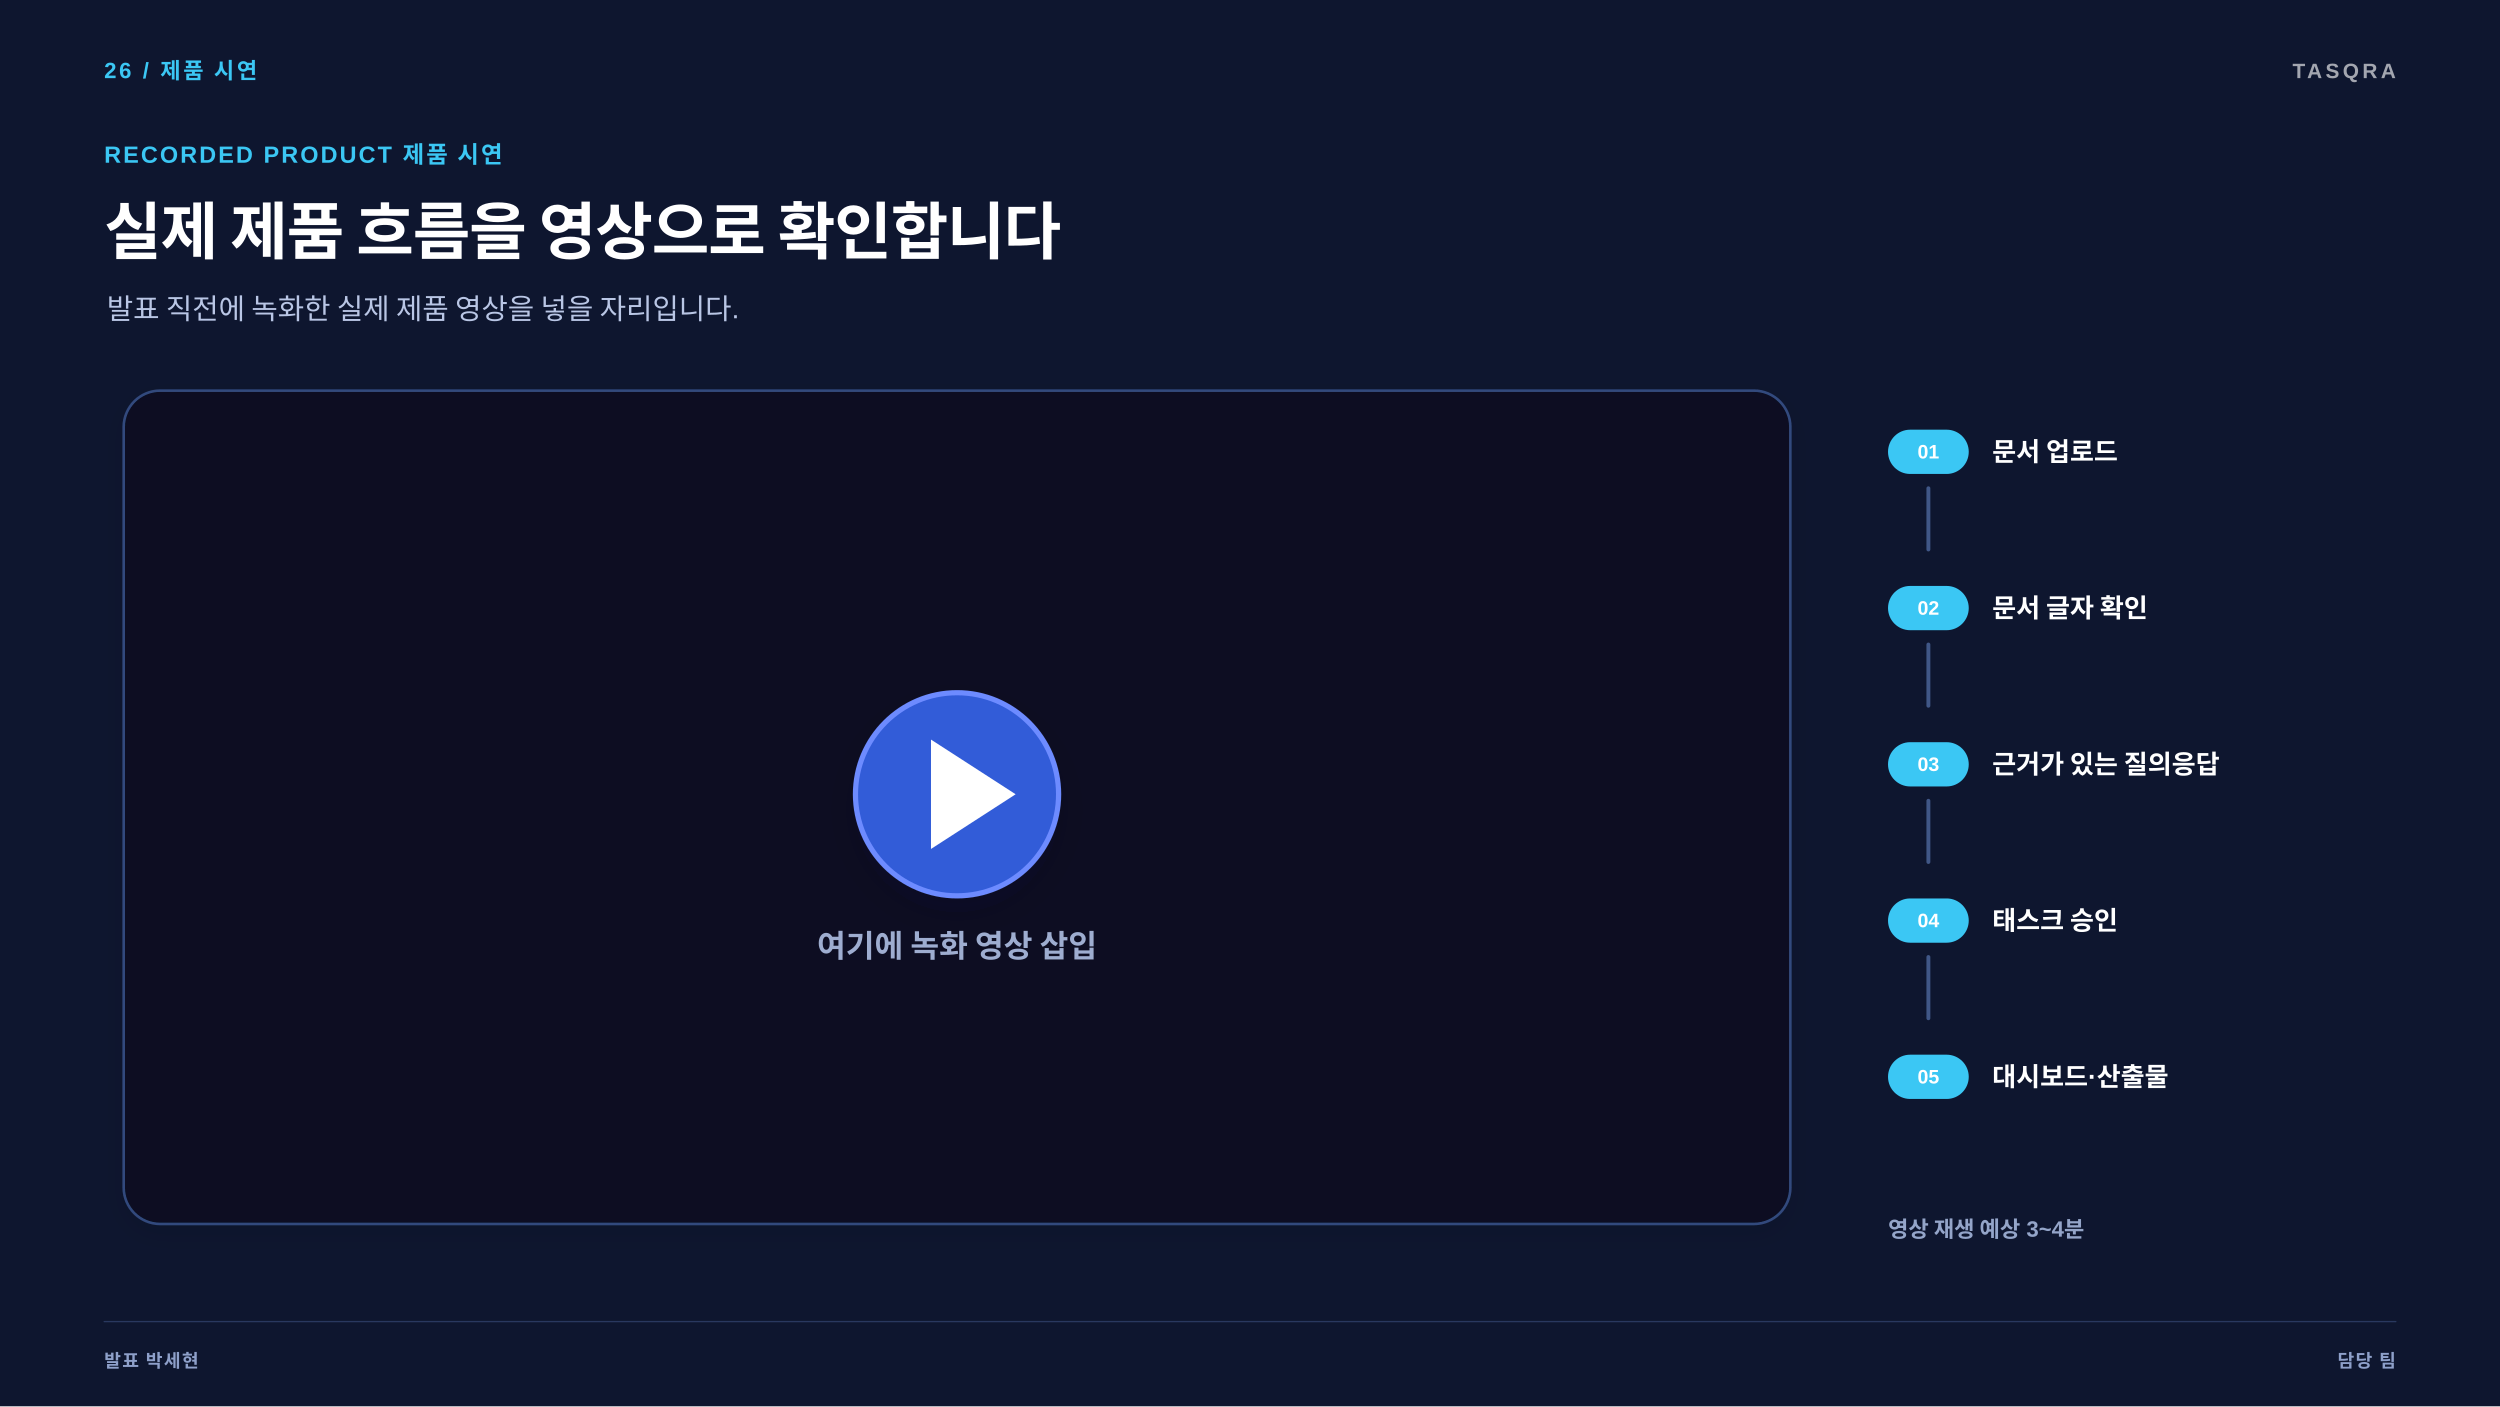
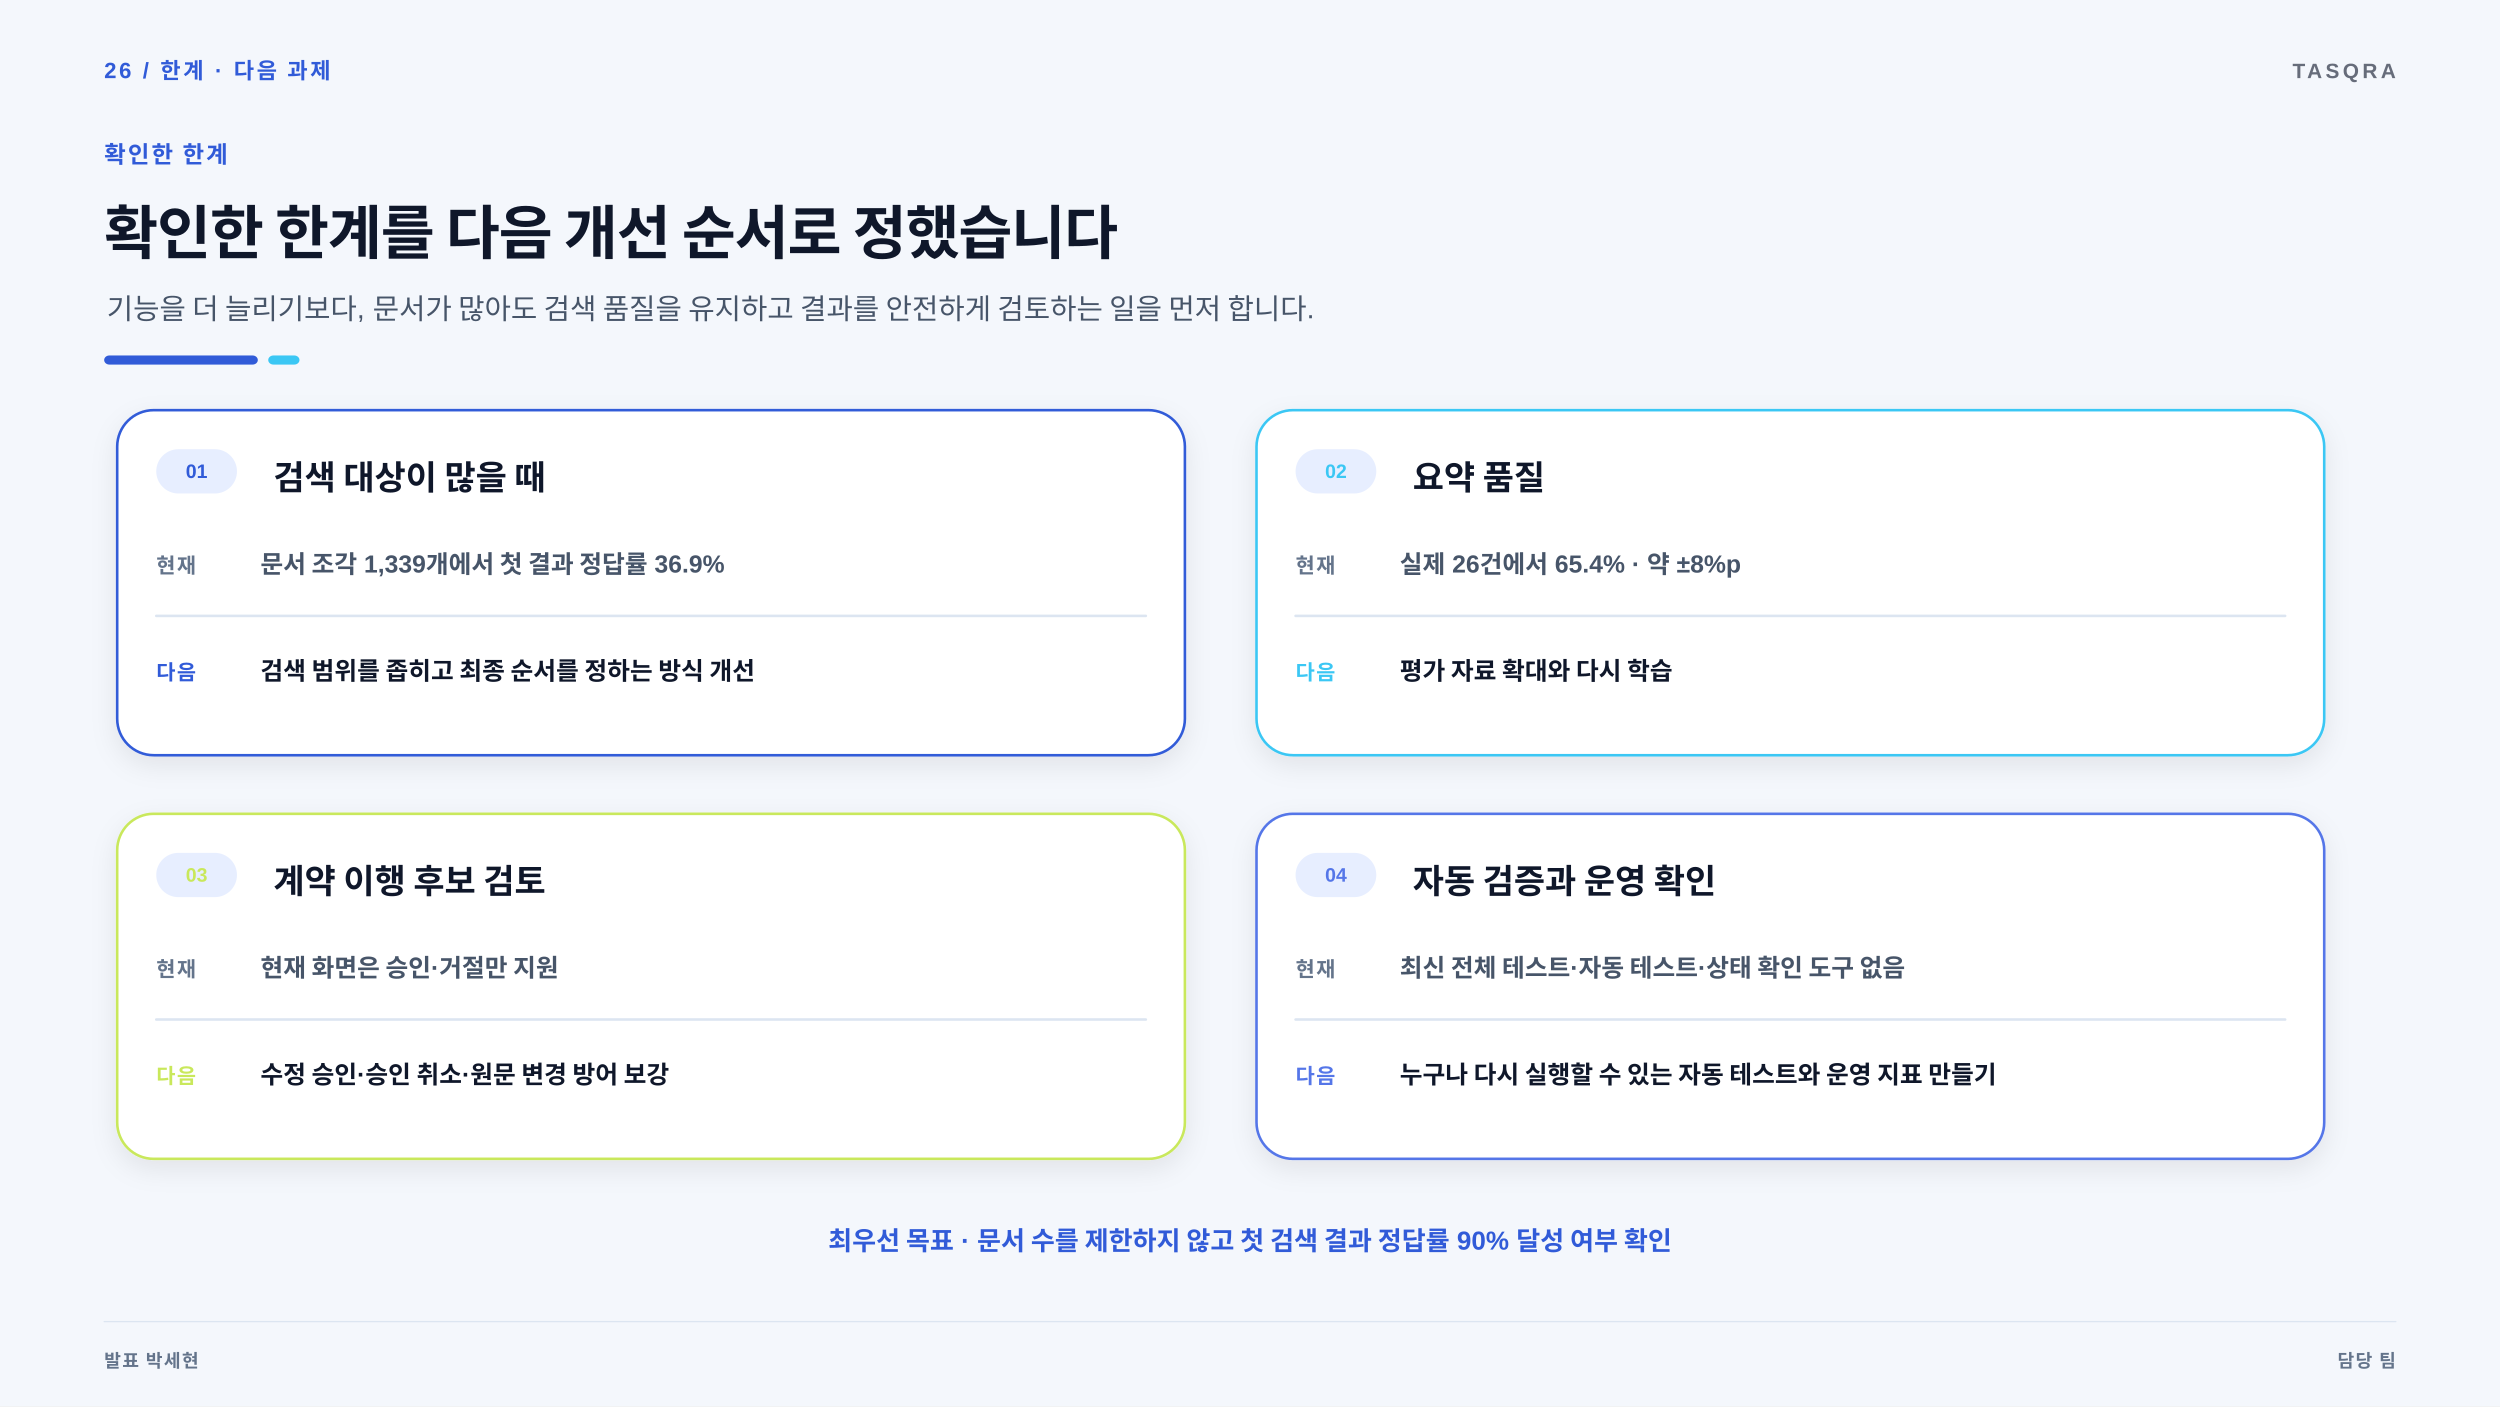
<svg xmlns="http://www.w3.org/2000/svg" width="1920" height="1080" viewBox="0 0 1920 1080">
  <defs>
    <style>@font-face{font-family:NotoKR;src:url("../../포트폴리오/NotoSansKR.ttf") format("truetype");} text{font-family:NotoKR,Arial,sans-serif;}</style>
    <filter id="shadow" x="-20%" y="-20%" width="140%" height="140%">
      <feDropShadow dx="0" dy="12" stdDeviation="16" flood-color="#0E162F" flood-opacity="0.11" />
    </filter>
    <filter id="softShadow" x="-20%" y="-20%" width="140%" height="140%">
      <feDropShadow dx="0" dy="7" stdDeviation="10" flood-color="#0E162F" flood-opacity="0.08" />
    </filter>
  </defs>
-   <rect x="0" y="0" width="1920" height="1080" rx="0" fill="#0E162F" stroke="none" stroke-width="0" opacity="1" />
-   <text x="80" y="60" font-family="NotoKR, Arial, sans-serif" font-size="17" font-weight="800" font-style="normal" fill="#3BC7F4" text-anchor="start" letter-spacing="2" opacity="1">26  /  제품 시연</text>
-   <text x="1840" y="60" font-family="NotoKR, Arial, sans-serif" font-size="16" font-weight="800" font-style="normal" fill="#FFFFFF" text-anchor="end" letter-spacing="2.6" opacity="0.62">TASQRA</text>
-   <line x1="80" y1="1015" x2="1840" y2="1015" stroke="#29385F" stroke-width="1" stroke-linecap="round" opacity="1" />
-   <text x="80" y="1050" font-family="NotoKR, Arial, sans-serif" font-size="14" font-weight="700" font-style="normal" fill="#8EA0CA" text-anchor="start" letter-spacing="1" opacity="1">발표  박세현</text>
-   <text x="1840" y="1050" font-family="NotoKR, Arial, sans-serif" font-size="14" font-weight="700" font-style="normal" fill="#8EA0CA" text-anchor="end" letter-spacing="1" opacity="1">담당  팀</text>
-   <text x="80" y="125" font-family="NotoKR, Arial, sans-serif" font-size="18" font-weight="800" font-style="normal" fill="#3BC7F4" text-anchor="start" letter-spacing="1.6" opacity="1">RECORDED PRODUCT 제품 시연</text>
-   <text x="80" y="195" font-family="NotoKR, Arial, sans-serif" font-size="48" font-weight="800" font-style="normal" fill="#FFFFFF" text-anchor="start" letter-spacing="-0.8" opacity="1">실제 제품 흐름을 영상으로 확인합니다</text>
-   <text x="82" y="245" font-family="NotoKR, Arial, sans-serif" font-size="22" font-weight="500" font-style="normal" fill="#B9C6E5" text-anchor="start" letter-spacing="0" opacity="1">발표 직전에 녹화한 실제 제품 영상을 넣을 자리입니다.</text>
-   <rect x="95" y="300" width="1280" height="640" rx="28" fill="#070D20" stroke="#334A7D" stroke-width="2" opacity="1" filter="url(#softShadow)" />
-   <circle cx="735" cy="610" r="78" fill="#315BD8" stroke="#6D8BFF" stroke-width="4" opacity="1" filter="url(#shadow)" />
-   <path d="M 715 568 L 715 652 L 780 610 Z" fill="#FFFFFF" />
-   <text x="735" y="735" font-family="NotoKR, Arial, sans-serif" font-size="24" font-weight="700" font-style="normal" fill="#9EADD0" text-anchor="middle" letter-spacing="0" opacity="1">여기에 녹화 영상 삽입</text>
-   <rect x="1450" y="330" width="62" height="34" rx="17.0" fill="#3BC7F4" stroke="none" stroke-width="0" opacity="1" />
-   <text x="1481.0" y="352.1" font-family="NotoKR, Arial, sans-serif" font-size="15" font-weight="700" font-style="normal" fill="#FFFFFF" text-anchor="middle" letter-spacing="0" opacity="1">01</text>
-   <text x="1530" y="354" font-family="NotoKR, Arial, sans-serif" font-size="20" font-weight="700" font-style="normal" fill="#FFFFFF" text-anchor="start" letter-spacing="0" opacity="1">문서 업로드</text>
-   <line x1="1481" y1="375" x2="1481" y2="422" stroke="#405787" stroke-width="3" stroke-linecap="round" opacity="1" />
-   <rect x="1450" y="450" width="62" height="34" rx="17.0" fill="#3BC7F4" stroke="none" stroke-width="0" opacity="1" />
-   <text x="1481.0" y="472.1" font-family="NotoKR, Arial, sans-serif" font-size="15" font-weight="700" font-style="normal" fill="#FFFFFF" text-anchor="middle" letter-spacing="0" opacity="1">02</text>
-   <text x="1530" y="474" font-family="NotoKR, Arial, sans-serif" font-size="20" font-weight="700" font-style="normal" fill="#FFFFFF" text-anchor="start" letter-spacing="0" opacity="1">문서 글자 확인</text>
-   <line x1="1481" y1="495" x2="1481" y2="542" stroke="#405787" stroke-width="3" stroke-linecap="round" opacity="1" />
-   <rect x="1450" y="570" width="62" height="34" rx="17.0" fill="#3BC7F4" stroke="none" stroke-width="0" opacity="1" />
-   <text x="1481.0" y="592.1" font-family="NotoKR, Arial, sans-serif" font-size="15" font-weight="700" font-style="normal" fill="#FFFFFF" text-anchor="middle" letter-spacing="0" opacity="1">03</text>
-   <text x="1530" y="594" font-family="NotoKR, Arial, sans-serif" font-size="20" font-weight="700" font-style="normal" fill="#FFFFFF" text-anchor="start" letter-spacing="0" opacity="1">근거가 있는 질의응답</text>
-   <line x1="1481" y1="615" x2="1481" y2="662" stroke="#405787" stroke-width="3" stroke-linecap="round" opacity="1" />
-   <rect x="1450" y="690" width="62" height="34" rx="17.0" fill="#3BC7F4" stroke="none" stroke-width="0" opacity="1" />
-   <text x="1481.0" y="712.1" font-family="NotoKR, Arial, sans-serif" font-size="15" font-weight="700" font-style="normal" fill="#FFFFFF" text-anchor="middle" letter-spacing="0" opacity="1">04</text>
-   <text x="1530" y="714" font-family="NotoKR, Arial, sans-serif" font-size="20" font-weight="700" font-style="normal" fill="#FFFFFF" text-anchor="start" letter-spacing="0" opacity="1">태스크 승인</text>
-   <line x1="1481" y1="735" x2="1481" y2="782" stroke="#405787" stroke-width="3" stroke-linecap="round" opacity="1" />
-   <rect x="1450" y="810" width="62" height="34" rx="17.0" fill="#3BC7F4" stroke="none" stroke-width="0" opacity="1" />
-   <text x="1481.0" y="832.1" font-family="NotoKR, Arial, sans-serif" font-size="15" font-weight="700" font-style="normal" fill="#FFFFFF" text-anchor="middle" letter-spacing="0" opacity="1">05</text>
-   <text x="1530" y="834" font-family="NotoKR, Arial, sans-serif" font-size="20" font-weight="700" font-style="normal" fill="#FFFFFF" text-anchor="start" letter-spacing="0" opacity="1">대시보드·산출물</text>
-   <text x="1450" y="950" font-family="NotoKR, Arial, sans-serif" font-size="17" font-weight="600" font-style="normal" fill="#94A5C9" text-anchor="start" letter-spacing="0" opacity="1">영상 재생 예상  3~4분</text>
+   <rect x="0" y="0" width="1920" height="1080" rx="0" fill="#F4F7FC" stroke="none" stroke-width="0" opacity="1" />
+   <text x="80" y="60" font-family="NotoKR, Arial, sans-serif" font-size="17" font-weight="800" font-style="normal" fill="#315BD8" text-anchor="start" letter-spacing="2" opacity="1">26  /  한계 · 다음 과제</text>
+   <text x="1840" y="60" font-family="NotoKR, Arial, sans-serif" font-size="16" font-weight="800" font-style="normal" fill="#0F172A" text-anchor="end" letter-spacing="2.6" opacity="0.62">TASQRA</text>
+   <line x1="80" y1="1015" x2="1840" y2="1015" stroke="#DCE5F1" stroke-width="1" stroke-linecap="round" opacity="1" />
+   <text x="80" y="1050" font-family="NotoKR, Arial, sans-serif" font-size="14" font-weight="700" font-style="normal" fill="#64748B" text-anchor="start" letter-spacing="1" opacity="1">발표  박세현</text>
+   <text x="1840" y="1050" font-family="NotoKR, Arial, sans-serif" font-size="14" font-weight="700" font-style="normal" fill="#64748B" text-anchor="end" letter-spacing="1" opacity="1">담당  팀</text>
+   <text x="80" y="125" font-family="NotoKR, Arial, sans-serif" font-size="18" font-weight="800" font-style="normal" fill="#315BD8" text-anchor="start" letter-spacing="1.6" opacity="1">확인한 한계</text>
+   <text x="80" y="195" font-family="NotoKR, Arial, sans-serif" font-size="45" font-weight="800" font-style="normal" fill="#0F172A" text-anchor="start" letter-spacing="-0.8" opacity="1">확인한 한계를 다음 개선 순서로 정했습니다</text>
+   <text x="82" y="245" font-family="NotoKR, Arial, sans-serif" font-size="22" font-weight="500" font-style="normal" fill="#475569" text-anchor="start" letter-spacing="0" opacity="1">기능을 더 늘리기보다, 문서가 많아도 검색 품질을 유지하고 결과를 안전하게 검토하는 일을 먼저 합니다.</text>
+   <rect x="80" y="273" width="118" height="7" rx="4" fill="#315BD8" stroke="none" stroke-width="0" opacity="1" />
+   <rect x="206" y="273" width="24" height="7" rx="4" fill="#3BC7F4" stroke="none" stroke-width="0" opacity="1" />
+   <rect x="90" y="315" width="820" height="265" rx="28" fill="#FFFFFF" stroke="#315BD8" stroke-width="2" opacity="1" filter="url(#softShadow)" />
+   <rect x="120" y="345" width="62" height="34" rx="17.0" fill="#E7EEFF" stroke="none" stroke-width="0" opacity="1" />
+   <text x="151.0" y="367.1" font-family="NotoKR, Arial, sans-serif" font-size="15" font-weight="700" font-style="normal" fill="#315BD8" text-anchor="middle" letter-spacing="0" opacity="1">01</text>
+   <text x="210" y="376" font-family="NotoKR, Arial, sans-serif" font-size="26" font-weight="800" font-style="normal" fill="#0F172A" text-anchor="start" letter-spacing="0" opacity="1">검색 대상이 많을 때</text>
+   <text x="120" y="440" font-family="NotoKR, Arial, sans-serif" font-size="16" font-weight="800" font-style="normal" fill="#64748B" text-anchor="start" letter-spacing="1.1" opacity="1">현재</text>
+   <text x="200" y="440" font-family="NotoKR, Arial, sans-serif" font-size="19" font-weight="600" font-style="normal" fill="#475569" text-anchor="start" letter-spacing="0" opacity="1">문서 조각 1,339개에서 첫 결과 정답률 36.9%</text>
+   <line x1="120" y1="473" x2="880" y2="473" stroke="#DCE5F1" stroke-width="2" stroke-linecap="round" opacity="1" />
+   <text x="120" y="522" font-family="NotoKR, Arial, sans-serif" font-size="16" font-weight="800" font-style="normal" fill="#315BD8" text-anchor="start" letter-spacing="1.1" opacity="1">다음</text>
+   <text x="200" y="522" font-family="NotoKR, Arial, sans-serif" font-size="19" font-weight="700" font-style="normal" fill="#0F172A" text-anchor="start" letter-spacing="0" opacity="1">검색 범위를 좁히고 최종 순서를 정하는 방식 개선</text>
+   <rect x="965" y="315" width="820" height="265" rx="28" fill="#FFFFFF" stroke="#3BC7F4" stroke-width="2" opacity="1" filter="url(#softShadow)" />
+   <rect x="995" y="345" width="62" height="34" rx="17.0" fill="#E7EEFF" stroke="none" stroke-width="0" opacity="1" />
+   <text x="1026.0" y="367.1" font-family="NotoKR, Arial, sans-serif" font-size="15" font-weight="700" font-style="normal" fill="#3BC7F4" text-anchor="middle" letter-spacing="0" opacity="1">02</text>
+   <text x="1085" y="376" font-family="NotoKR, Arial, sans-serif" font-size="26" font-weight="800" font-style="normal" fill="#0F172A" text-anchor="start" letter-spacing="0" opacity="1">요약 품질</text>
+   <text x="995" y="440" font-family="NotoKR, Arial, sans-serif" font-size="16" font-weight="800" font-style="normal" fill="#64748B" text-anchor="start" letter-spacing="1.1" opacity="1">현재</text>
+   <text x="1075" y="440" font-family="NotoKR, Arial, sans-serif" font-size="19" font-weight="600" font-style="normal" fill="#475569" text-anchor="start" letter-spacing="0" opacity="1">실제 26건에서 65.4% · 약 ±8%p</text>
+   <line x1="995" y1="473" x2="1755" y2="473" stroke="#DCE5F1" stroke-width="2" stroke-linecap="round" opacity="1" />
+   <text x="995" y="522" font-family="NotoKR, Arial, sans-serif" font-size="16" font-weight="800" font-style="normal" fill="#3BC7F4" text-anchor="start" letter-spacing="1.1" opacity="1">다음</text>
+   <text x="1075" y="522" font-family="NotoKR, Arial, sans-serif" font-size="19" font-weight="700" font-style="normal" fill="#0F172A" text-anchor="start" letter-spacing="0" opacity="1">평가 자료 확대와 다시 학습</text>
+   <rect x="90" y="625" width="820" height="265" rx="28" fill="#FFFFFF" stroke="#C9E85B" stroke-width="2" opacity="1" filter="url(#softShadow)" />
+   <rect x="120" y="655" width="62" height="34" rx="17.0" fill="#E7EEFF" stroke="none" stroke-width="0" opacity="1" />
+   <text x="151.0" y="677.1" font-family="NotoKR, Arial, sans-serif" font-size="15" font-weight="700" font-style="normal" fill="#C9E85B" text-anchor="middle" letter-spacing="0" opacity="1">03</text>
+   <text x="210" y="686" font-family="NotoKR, Arial, sans-serif" font-size="26" font-weight="800" font-style="normal" fill="#0F172A" text-anchor="start" letter-spacing="0" opacity="1">계약 이행 후보 검토</text>
+   <text x="120" y="750" font-family="NotoKR, Arial, sans-serif" font-size="16" font-weight="800" font-style="normal" fill="#64748B" text-anchor="start" letter-spacing="1.1" opacity="1">현재</text>
+   <text x="200" y="750" font-family="NotoKR, Arial, sans-serif" font-size="19" font-weight="600" font-style="normal" fill="#475569" text-anchor="start" letter-spacing="0" opacity="1">현재 화면은 승인·거절만 지원</text>
+   <line x1="120" y1="783" x2="880" y2="783" stroke="#DCE5F1" stroke-width="2" stroke-linecap="round" opacity="1" />
+   <text x="120" y="832" font-family="NotoKR, Arial, sans-serif" font-size="16" font-weight="800" font-style="normal" fill="#C9E85B" text-anchor="start" letter-spacing="1.1" opacity="1">다음</text>
+   <text x="200" y="832" font-family="NotoKR, Arial, sans-serif" font-size="19" font-weight="700" font-style="normal" fill="#0F172A" text-anchor="start" letter-spacing="0" opacity="1">수정 승인·승인 취소·원문 변경 방어 보강</text>
+   <rect x="965" y="625" width="820" height="265" rx="28" fill="#FFFFFF" stroke="#5576E8" stroke-width="2" opacity="1" filter="url(#softShadow)" />
+   <rect x="995" y="655" width="62" height="34" rx="17.0" fill="#E7EEFF" stroke="none" stroke-width="0" opacity="1" />
+   <text x="1026.0" y="677.1" font-family="NotoKR, Arial, sans-serif" font-size="15" font-weight="700" font-style="normal" fill="#5576E8" text-anchor="middle" letter-spacing="0" opacity="1">04</text>
+   <text x="1085" y="686" font-family="NotoKR, Arial, sans-serif" font-size="26" font-weight="800" font-style="normal" fill="#0F172A" text-anchor="start" letter-spacing="0" opacity="1">자동 검증과 운영 확인</text>
+   <text x="995" y="750" font-family="NotoKR, Arial, sans-serif" font-size="16" font-weight="800" font-style="normal" fill="#64748B" text-anchor="start" letter-spacing="1.1" opacity="1">현재</text>
+   <text x="1075" y="750" font-family="NotoKR, Arial, sans-serif" font-size="19" font-weight="600" font-style="normal" fill="#475569" text-anchor="start" letter-spacing="0" opacity="1">최신 전체 테스트·자동 테스트·상태 확인 도구 없음</text>
+   <line x1="995" y1="783" x2="1755" y2="783" stroke="#DCE5F1" stroke-width="2" stroke-linecap="round" opacity="1" />
+   <text x="995" y="832" font-family="NotoKR, Arial, sans-serif" font-size="16" font-weight="800" font-style="normal" fill="#5576E8" text-anchor="start" letter-spacing="1.1" opacity="1">다음</text>
+   <text x="1075" y="832" font-family="NotoKR, Arial, sans-serif" font-size="19" font-weight="700" font-style="normal" fill="#0F172A" text-anchor="start" letter-spacing="0" opacity="1">누구나 다시 실행할 수 있는 자동 테스트와 운영 지표 만들기</text>
+   <text x="960" y="960" font-family="NotoKR, Arial, sans-serif" font-size="20" font-weight="800" font-style="normal" fill="#315BD8" text-anchor="middle" letter-spacing="0" opacity="1">최우선 목표  ·  문서 수를 제한하지 않고 첫 검색 결과 정답률 90% 달성 여부 확인</text>
</svg>
